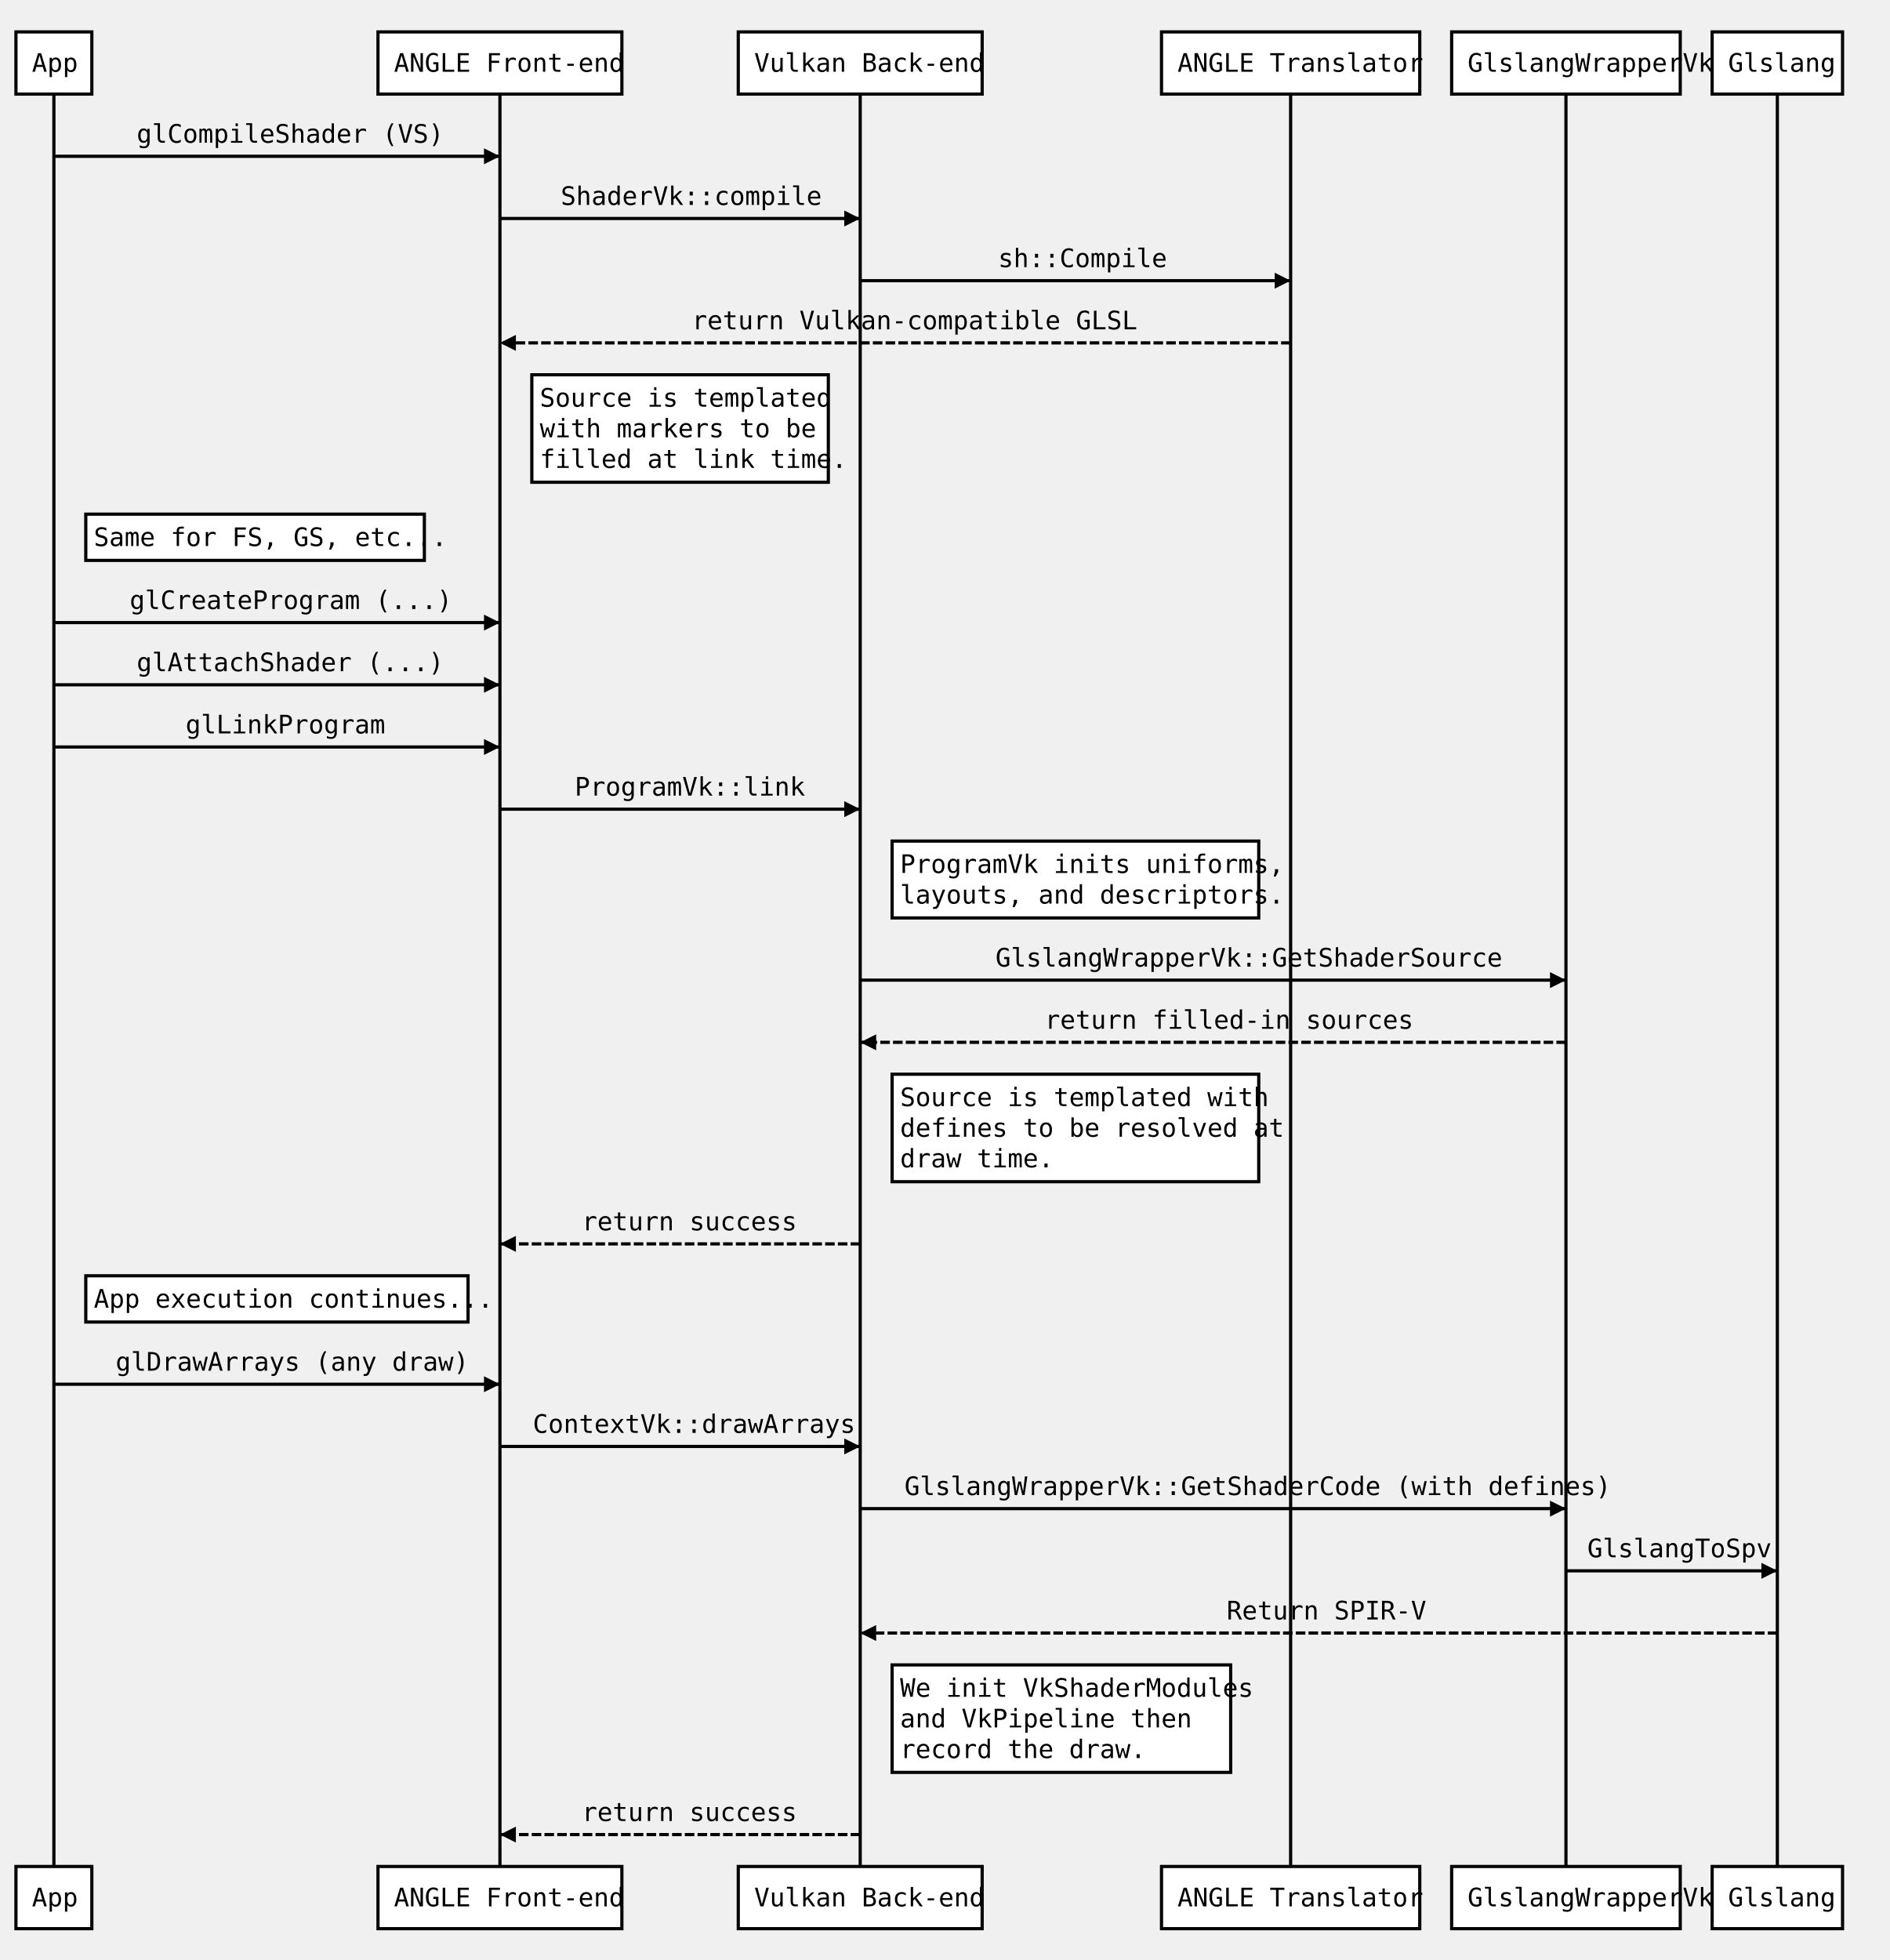
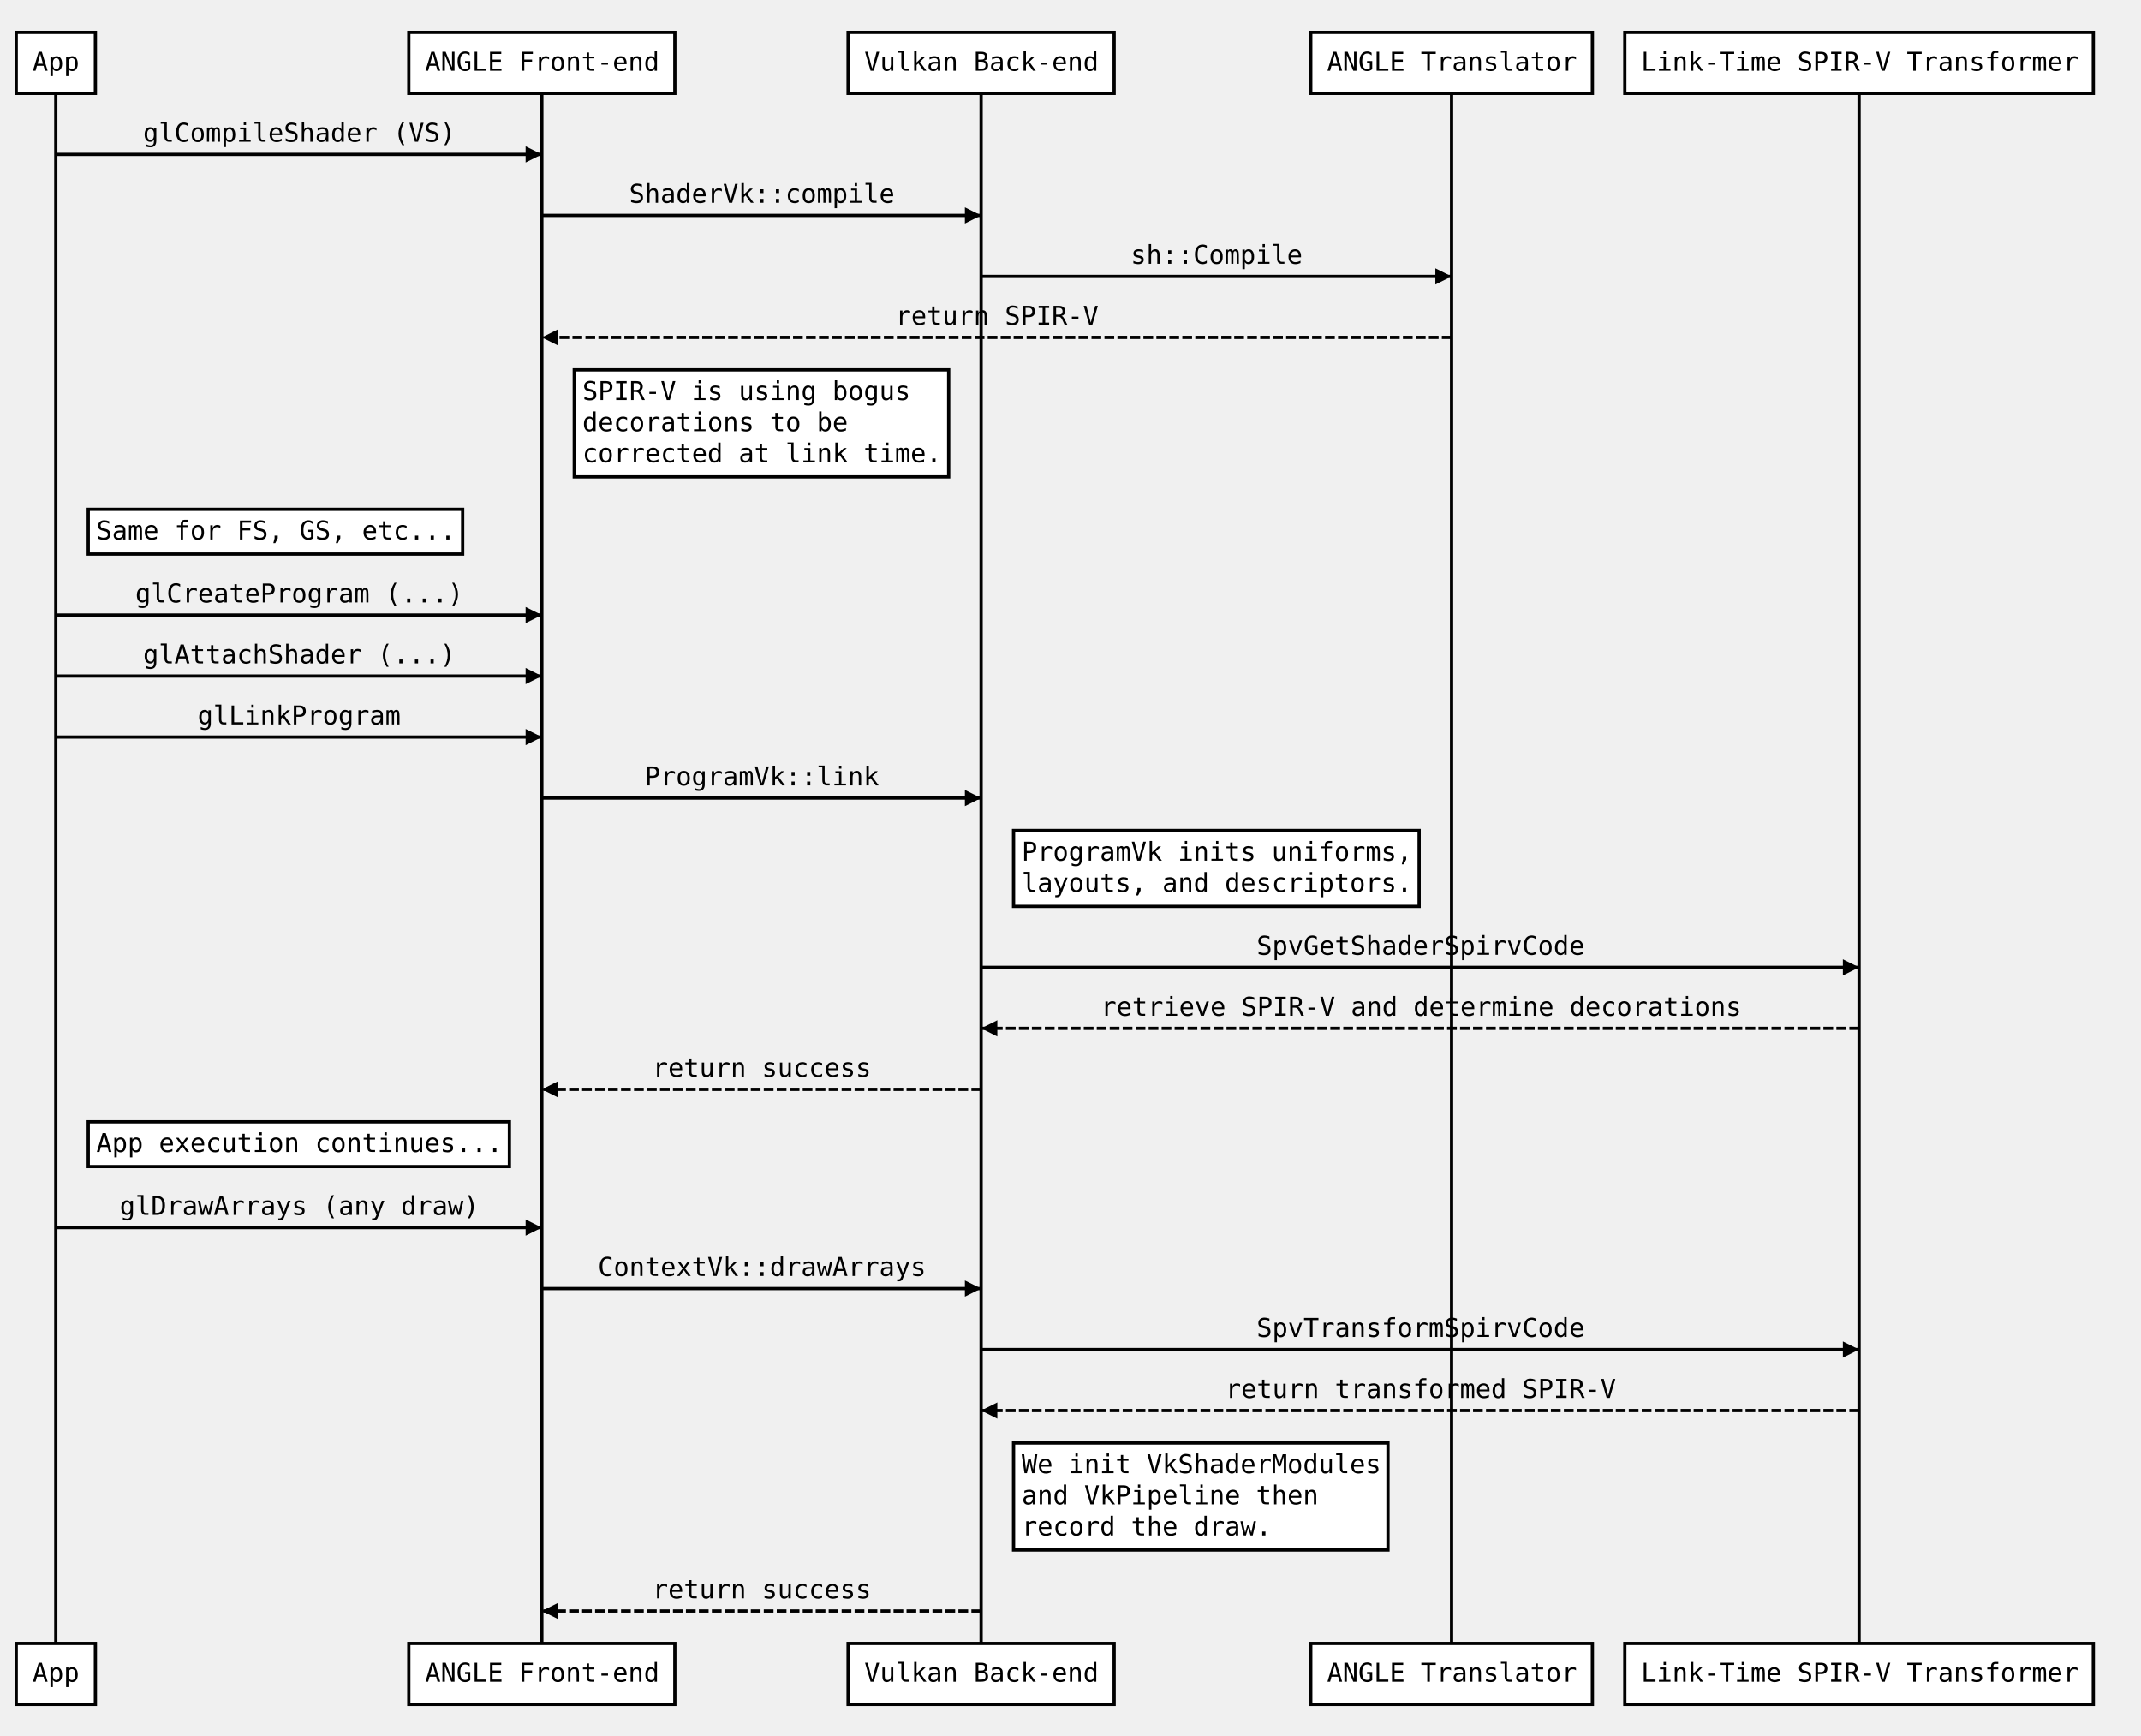
- <svg xmlns="http://www.w3.org/2000/svg" width="1185" height="1229">
+ <svg xmlns="http://www.w3.org/2000/svg" width="1320" height="1070">
  <source>participant App
participant "ANGLE Front-end"
participant "Vulkan Back-end"
participant "ANGLE Translator"
- participant "GlslangWrapperVk"
- participant "Glslang"
+ participant "Link-Time SPIR-V Transformer"

App-&gt;"ANGLE Front-end": glCompileShader (VS)
"ANGLE Front-end"-&gt;"Vulkan Back-end": ShaderVk::compile
"Vulkan Back-end"-&gt;"ANGLE Translator": sh::Compile
- "ANGLE Translator"--&gt;"ANGLE Front-end": return Vulkan-compatible GLSL
- 
- Note right of "ANGLE Front-end": Source is templated\nwith markers to be\nfilled at link time.
+ "ANGLE Translator"--&gt;"ANGLE Front-end": return SPIR-V
+ 
+ Note right of "ANGLE Front-end": SPIR-V is using bogus\ndecorations to be\ncorrected at link time.

Note right of App: Same for FS, GS, etc...

App-&gt;"ANGLE Front-end": glCreateProgram (...)
App-&gt;"ANGLE Front-end": glAttachShader (...)
App-&gt;"ANGLE Front-end": glLinkProgram
"ANGLE Front-end"-&gt;"Vulkan Back-end": ProgramVk::link

Note right of "Vulkan Back-end": ProgramVk inits uniforms,\nlayouts, and descriptors.

- "Vulkan Back-end"-&gt;GlslangWrapperVk: GlslangWrapperVk::GetShaderSource
- GlslangWrapperVk--&gt;"Vulkan Back-end": return filled-in sources
- 
- Note right of "Vulkan Back-end": Source is templated with\ndefines to be resolved at\ndraw time.
- 
+ "Vulkan Back-end"-&gt;"Link-Time SPIR-V Transformer": SpvGetShaderSpirvCode
+ "Link-Time SPIR-V Transformer"--&gt;"Vulkan Back-end": retrieve SPIR-V and determine decorations
"Vulkan Back-end"--&gt;"ANGLE Front-end": return success

Note right of App: App execution continues...

App-&gt;"ANGLE Front-end": glDrawArrays (any draw)
"ANGLE Front-end"-&gt;"Vulkan Back-end": ContextVk::drawArrays

- "Vulkan Back-end"-&gt;GlslangWrapperVk: GlslangWrapperVk::GetShaderCode (with defines)
- GlslangWrapperVk-&gt;Glslang: GlslangToSpv
- Glslang--&gt;"Vulkan Back-end": Return SPIR-V 
+ "Vulkan Back-end"-&gt;"Link-Time SPIR-V Transformer": SpvTransformSpirvCode
+ "Link-Time SPIR-V Transformer"--&gt;"Vulkan Back-end": return transformed SPIR-V

Note right of "Vulkan Back-end": We init VkShaderModules\nand VkPipeline then\nrecord the draw.

"Vulkan Back-end"--&gt;"ANGLE Front-end": return success
</source>
  <defs>
    <marker viewBox="0 0 5 5" markerWidth="5" markerHeight="5" orient="auto" refX="5" refY="2.5" id="markerArrowBlock">
      <path d="M 0 0 L 5 2.5 L 0 5 z" />
    </marker>
    <marker viewBox="0 0 9.6 16" markerWidth="4" markerHeight="16" orient="auto" refX="9.6" refY="8" id="markerArrowOpen">
      <path d="M 9.6,8 1.92,16 0,13.7 5.76,8 0,2.286 1.92,0 9.6,8 z" />
    </marker>
  </defs>
  <g class="title" />
  <g class="actor">
-     <rect x="10" y="20" width="47.594" height="39" stroke="#000000" fill="#ffffff" style="stroke-width: 2;" />
-     <text x="21" y="45" style="font-size: 16px; font-family: &quot;Andale Mono&quot;, monospace;">
+     <rect x="10" y="20" width="48.812" height="37.6" stroke="#000000" fill="#ffffff" style="stroke-width: 2;" />
+     <text x="20" y="43.6" style="font-size: 16px; font-family: &quot;Andale Mono&quot;, monospace;">
      <tspan x="20">App</tspan>
    </text>
  </g>
  <g class="actor">
-     <rect x="10" y="1170.359" width="47.594" height="39" stroke="#000000" fill="#ffffff" style="stroke-width: 2;" />
-     <text x="21" y="1195.359" style="font-size: 16px; font-family: &quot;Andale Mono&quot;, monospace;">
+     <rect x="10" y="1013.2" width="48.812" height="37.6" stroke="#000000" fill="#ffffff" style="stroke-width: 2;" />
+     <text x="20" y="1036.8" style="font-size: 16px; font-family: &quot;Andale Mono&quot;, monospace;">
      <tspan x="20">App</tspan>
    </text>
  </g>
-   <line x1="33.797" x2="33.797" y1="59" y2="1170.359" stroke="#000000" fill="none" style="stroke-width: 2;" />
-   <g class="actor">
-     <rect x="237.039" y="20" width="152.953" height="39" stroke="#000000" fill="#ffffff" style="stroke-width: 2;" />
-     <text x="248.039" y="45" style="font-size: 16px; font-family: &quot;Andale Mono&quot;, monospace;">
-       <tspan x="247.039">ANGLE Front-end</tspan>
-     </text>
-   </g>
-   <g class="actor">
-     <rect x="237.039" y="1170.359" width="152.953" height="39" stroke="#000000" fill="#ffffff" style="stroke-width: 2;" />
-     <text x="248.039" y="1195.359" style="font-size: 16px; font-family: &quot;Andale Mono&quot;, monospace;">
-       <tspan x="247.039">ANGLE Front-end</tspan>
-     </text>
-   </g>
-   <line x1="313.516" x2="313.516" y1="59" y2="1170.359" stroke="#000000" fill="none" style="stroke-width: 2;" />
-   <g class="actor">
-     <rect x="462.977" y="20" width="152.953" height="39" stroke="#000000" fill="#ffffff" style="stroke-width: 2;" />
-     <text x="473.977" y="45" style="font-size: 16px; font-family: &quot;Andale Mono&quot;, monospace;">
-       <tspan x="472.977">Vulkan Back-end</tspan>
-     </text>
-   </g>
-   <g class="actor">
-     <rect x="462.977" y="1170.359" width="152.953" height="39" stroke="#000000" fill="#ffffff" style="stroke-width: 2;" />
-     <text x="473.977" y="1195.359" style="font-size: 16px; font-family: &quot;Andale Mono&quot;, monospace;">
-       <tspan x="472.977">Vulkan Back-end</tspan>
-     </text>
-   </g>
-   <line x1="539.453" x2="539.453" y1="59" y2="1170.359" stroke="#000000" fill="none" style="stroke-width: 2;" />
-   <g class="actor">
-     <rect x="728.398" y="20" width="161.953" height="39" stroke="#000000" fill="#ffffff" style="stroke-width: 2;" />
-     <text x="739.398" y="45" style="font-size: 16px; font-family: &quot;Andale Mono&quot;, monospace;">
-       <tspan x="738.398">ANGLE Translator</tspan>
-     </text>
-   </g>
-   <g class="actor">
-     <rect x="728.398" y="1170.359" width="161.953" height="39" stroke="#000000" fill="#ffffff" style="stroke-width: 2;" />
-     <text x="739.398" y="1195.359" style="font-size: 16px; font-family: &quot;Andale Mono&quot;, monospace;">
-       <tspan x="738.398">ANGLE Translator</tspan>
-     </text>
-   </g>
-   <line x1="809.375" x2="809.375" y1="59" y2="1170.359" stroke="#000000" fill="none" style="stroke-width: 2;" />
-   <g class="actor">
-     <rect x="910.352" y="20" width="143.359" height="39" stroke="#000000" fill="#ffffff" style="stroke-width: 2;" />
-     <text x="920.352" y="45" style="font-size: 16px; font-family: &quot;Andale Mono&quot;, monospace;">
-       <tspan x="920.352">GlslangWrapperVk</tspan>
-     </text>
-   </g>
-   <g class="actor">
-     <rect x="910.352" y="1170.359" width="143.359" height="39" stroke="#000000" fill="#ffffff" style="stroke-width: 2;" />
-     <text x="920.352" y="1195.359" style="font-size: 16px; font-family: &quot;Andale Mono&quot;, monospace;">
-       <tspan x="920.352">GlslangWrapperVk</tspan>
-     </text>
-   </g>
-   <line x1="982.031" x2="982.031" y1="59" y2="1170.359" stroke="#000000" fill="none" style="stroke-width: 2;" />
-   <g class="actor">
-     <rect x="1073.711" y="20" width="81.781" height="39" stroke="#000000" fill="#ffffff" style="stroke-width: 2;" />
-     <text x="1083.711" y="45" style="font-size: 16px; font-family: &quot;Andale Mono&quot;, monospace;">
-       <tspan x="1083.711">Glslang</tspan>
-     </text>
-   </g>
-   <g class="actor">
-     <rect x="1073.711" y="1170.359" width="81.781" height="39" stroke="#000000" fill="#ffffff" style="stroke-width: 2;" />
-     <text x="1083.711" y="1195.359" style="font-size: 16px; font-family: &quot;Andale Mono&quot;, monospace;">
-       <tspan x="1083.711">Glslang</tspan>
-     </text>
-   </g>
-   <line x1="1114.602" x2="1114.602" y1="59" y2="1170.359" stroke="#000000" fill="none" style="stroke-width: 2;" />
-   <g class="signal">
-     <text x="85.688" y="89.5" style="font-size: 16px; font-family: &quot;Andale Mono&quot;, monospace;">
-       <tspan x="85.688">glCompileShader (VS)</tspan>
-     </text>
-     <line x1="33.797" x2="313.516" y1="98" y2="98" stroke="#000000" fill="none" style="stroke-width: 2; marker-end: url(&quot;#markerArrowBlock&quot;);" />
-   </g>
-   <g class="signal">
-     <text x="351.609" y="128.5" style="font-size: 16px; font-family: &quot;Andale Mono&quot;, monospace;">
-       <tspan x="351.609">ShaderVk::compile</tspan>
-     </text>
-     <line x1="313.516" x2="539.453" y1="137" y2="137" stroke="#000000" fill="none" style="stroke-width: 2; marker-end: url(&quot;#markerArrowBlock&quot;);" />
-   </g>
-   <g class="signal">
-     <text x="625.93" y="167.5" style="font-size: 16px; font-family: &quot;Andale Mono&quot;, monospace;">
-       <tspan x="625.93">sh::Compile</tspan>
-     </text>
-     <line x1="539.453" x2="809.375" y1="176" y2="176" stroke="#000000" fill="none" style="stroke-width: 2; marker-end: url(&quot;#markerArrowBlock&quot;);" />
-   </g>
-   <g class="signal">
-     <text x="433.891" y="206.5" style="font-size: 16px; font-family: &quot;Andale Mono&quot;, monospace;">
-       <tspan x="433.891">return Vulkan-compatible GLSL</tspan>
-     </text>
-     <line x1="809.375" x2="313.516" y1="215" y2="215" stroke="#000000" fill="none" style="stroke-width: 2; stroke-dasharray: 6, 2; marker-end: url(&quot;#markerArrowBlock&quot;);" />
-   </g>
-   <g class="note">
-     <rect x="333.516" y="235" width="185.938" height="67.391" stroke="#000000" fill="#ffffff" style="stroke-width: 2;" />
-     <text x="338.516" y="255" style="font-size: 16px; font-family: &quot;Andale Mono&quot;, monospace;">
-       <tspan x="338.516">Source is templated</tspan>
-       <tspan dy="1.2em" x="338.516">with markers to be</tspan>
-       <tspan dy="1.2em" x="338.516">filled at link time.</tspan>
-     </text>
-   </g>
-   <g class="note">
-     <rect x="53.797" y="322.391" width="212.328" height="29" stroke="#000000" fill="#ffffff" style="stroke-width: 2;" />
-     <text x="58.797" y="342.391" style="font-size: 16px; font-family: &quot;Andale Mono&quot;, monospace;">
-       <tspan x="58.797">Same for FS, GS, etc...</tspan>
-     </text>
-   </g>
-   <g class="signal">
-     <text x="81.289" y="381.891" style="font-size: 16px; font-family: &quot;Andale Mono&quot;, monospace;">
-       <tspan x="81.289">glCreateProgram (...)</tspan>
-     </text>
-     <line x1="33.797" x2="313.516" y1="390.391" y2="390.391" stroke="#000000" fill="none" style="stroke-width: 2; marker-end: url(&quot;#markerArrowBlock&quot;);" />
-   </g>
-   <g class="signal">
-     <text x="85.688" y="420.891" style="font-size: 16px; font-family: &quot;Andale Mono&quot;, monospace;">
-       <tspan x="85.688">glAttachShader (...)</tspan>
-     </text>
-     <line x1="33.797" x2="313.516" y1="429.391" y2="429.391" stroke="#000000" fill="none" style="stroke-width: 2; marker-end: url(&quot;#markerArrowBlock&quot;);" />
-   </g>
-   <g class="signal">
-     <text x="116.375" y="459.891" style="font-size: 16px; font-family: &quot;Andale Mono&quot;, monospace;">
-       <tspan x="116.375">glLinkProgram</tspan>
-     </text>
-     <line x1="33.797" x2="313.516" y1="468.391" y2="468.391" stroke="#000000" fill="none" style="stroke-width: 2; marker-end: url(&quot;#markerArrowBlock&quot;);" />
-   </g>
-   <g class="signal">
-     <text x="360.406" y="498.891" style="font-size: 16px; font-family: &quot;Andale Mono&quot;, monospace;">
-       <tspan x="360.406">ProgramVk::link</tspan>
-     </text>
-     <line x1="313.516" x2="539.453" y1="507.391" y2="507.391" stroke="#000000" fill="none" style="stroke-width: 2; marker-end: url(&quot;#markerArrowBlock&quot;);" />
-   </g>
-   <g class="note">
-     <rect x="559.453" y="527.391" width="229.922" height="48.188" stroke="#000000" fill="#ffffff" style="stroke-width: 2;" />
-     <text x="564.453" y="547.391" style="font-size: 16px; font-family: &quot;Andale Mono&quot;, monospace;">
-       <tspan x="564.453">ProgramVk inits uniforms,</tspan>
-       <tspan dy="1.2em" x="564.453">layouts, and descriptors.</tspan>
-     </text>
-   </g>
-   <g class="signal">
-     <text x="624.289" y="606.078" style="font-size: 16px; font-family: &quot;Andale Mono&quot;, monospace;">
-       <tspan x="624.289">GlslangWrapperVk::GetShaderSource</tspan>
-     </text>
-     <line x1="539.453" x2="982.031" y1="614.578" y2="614.578" stroke="#000000" fill="none" style="stroke-width: 2; marker-end: url(&quot;#markerArrowBlock&quot;);" />
-   </g>
-   <g class="signal">
-     <text x="655.18" y="645.078" style="font-size: 16px; font-family: &quot;Andale Mono&quot;, monospace;">
-       <tspan x="655.18">return filled-in sources</tspan>
-     </text>
-     <line x1="982.031" x2="539.453" y1="653.578" y2="653.578" stroke="#000000" fill="none" style="stroke-width: 2; stroke-dasharray: 6, 2; marker-end: url(&quot;#markerArrowBlock&quot;);" />
-   </g>
-   <g class="note">
-     <rect x="559.453" y="673.578" width="229.922" height="67.391" stroke="#000000" fill="#ffffff" style="stroke-width: 2;" />
-     <text x="564.453" y="693.578" style="font-size: 16px; font-family: &quot;Andale Mono&quot;, monospace;">
-       <tspan x="564.453">Source is templated with</tspan>
-       <tspan dy="1.2em" x="564.453">defines to be resolved at</tspan>
-       <tspan dy="1.2em" x="564.453">draw time.</tspan>
-     </text>
-   </g>
-   <g class="signal">
-     <text x="364.906" y="771.469" style="font-size: 16px; font-family: &quot;Andale Mono&quot;, monospace;">
-       <tspan x="364.906">return success</tspan>
-     </text>
-     <line x1="539.453" x2="313.516" y1="779.969" y2="779.969" stroke="#000000" fill="none" style="stroke-width: 2; stroke-dasharray: 6, 2; marker-end: url(&quot;#markerArrowBlock&quot;);" />
-   </g>
-   <g class="note">
-     <rect x="53.797" y="799.969" width="239.719" height="29" stroke="#000000" fill="#ffffff" style="stroke-width: 2;" />
-     <text x="59.797" y="819.969" style="font-size: 16px; font-family: &quot;Andale Mono&quot;, monospace;">
-       <tspan x="58.797">App execution continues...</tspan>
-     </text>
-   </g>
-   <g class="signal">
-     <text x="72.492" y="859.469" style="font-size: 16px; font-family: &quot;Andale Mono&quot;, monospace;">
-       <tspan x="72.492">glDrawArrays (any draw)</tspan>
-     </text>
-     <line x1="33.797" x2="313.516" y1="867.969" y2="867.969" stroke="#000000" fill="none" style="stroke-width: 2; marker-end: url(&quot;#markerArrowBlock&quot;);" />
-   </g>
-   <g class="signal">
-     <text x="334.117" y="898.469" style="font-size: 16px; font-family: &quot;Andale Mono&quot;, monospace;">
-       <tspan x="334.117">ContextVk::drawArrays</tspan>
-     </text>
-     <line x1="313.516" x2="539.453" y1="906.969" y2="906.969" stroke="#000000" fill="none" style="stroke-width: 2; marker-end: url(&quot;#markerArrowBlock&quot;);" />
-   </g>
-   <g class="signal">
-     <text x="567.211" y="937.469" style="font-size: 16px; font-family: &quot;Andale Mono&quot;, monospace;">
-       <tspan x="567.211">GlslangWrapperVk::GetShaderCode (with defines)</tspan>
-     </text>
-     <line x1="539.453" x2="982.031" y1="945.969" y2="945.969" stroke="#000000" fill="none" style="stroke-width: 2; marker-end: url(&quot;#markerArrowBlock&quot;);" />
-   </g>
-   <g class="signal">
-     <text x="995.434" y="976.469" style="font-size: 16px; font-family: &quot;Andale Mono&quot;, monospace;">
-       <tspan x="995.434">GlslangToSpv</tspan>
-     </text>
-     <line x1="982.031" x2="1114.602" y1="984.969" y2="984.969" stroke="#000000" fill="none" style="stroke-width: 2; marker-end: url(&quot;#markerArrowBlock&quot;);" />
-   </g>
-   <g class="signal">
-     <text x="769.246" y="1015.469" style="font-size: 16px; font-family: &quot;Andale Mono&quot;, monospace;">
-       <tspan x="769.246">Return SPIR-V</tspan>
-     </text>
-     <line x1="1114.602" x2="539.453" y1="1023.969" y2="1023.969" stroke="#000000" fill="none" style="stroke-width: 2; stroke-dasharray: 6, 2; marker-end: url(&quot;#markerArrowBlock&quot;);" />
-   </g>
-   <g class="note">
-     <rect x="559.453" y="1043.969" width="212.328" height="67.391" stroke="#000000" fill="#ffffff" style="stroke-width: 2;" />
-     <text x="564.453" y="1063.969" style="font-size: 16px; font-family: &quot;Andale Mono&quot;, monospace;">
-       <tspan x="564.453">We init VkShaderModules</tspan>
-       <tspan dy="1.2em" x="564.453">and VkPipeline then</tspan>
-       <tspan dy="1.2em" x="564.453">record the draw.</tspan>
-     </text>
-   </g>
-   <g class="signal">
-     <text x="364.906" y="1141.859" style="font-size: 16px; font-family: &quot;Andale Mono&quot;, monospace;">
-       <tspan x="364.906">return success</tspan>
-     </text>
-     <line x1="539.453" x2="313.516" y1="1150.359" y2="1150.359" stroke="#000000" fill="none" style="stroke-width: 2; stroke-dasharray: 6, 2; marker-end: url(&quot;#markerArrowBlock&quot;);" />
+   <line x1="34.406" x2="34.406" y1="57.6" y2="1013.2" stroke="#000000" fill="none" style="stroke-width: 2;" />
+   <g class="actor">
+     <rect x="252.044" y="20" width="164.025" height="37.6" stroke="#000000" fill="#ffffff" style="stroke-width: 2;" />
+     <text x="262.044" y="43.6" style="font-size: 16px; font-family: &quot;Andale Mono&quot;, monospace;">
+       <tspan x="262.044">ANGLE Front-end</tspan>
+     </text>
+   </g>
+   <g class="actor">
+     <rect x="252.044" y="1013.2" width="164.025" height="37.6" stroke="#000000" fill="#ffffff" style="stroke-width: 2;" />
+     <text x="262.044" y="1036.8" style="font-size: 16px; font-family: &quot;Andale Mono&quot;, monospace;">
+       <tspan x="262.044">ANGLE Front-end</tspan>
+     </text>
+   </g>
+   <line x1="334.056" x2="334.056" y1="57.6" y2="1013.2" stroke="#000000" fill="none" style="stroke-width: 2;" />
+   <g class="actor">
+     <rect x="522.881" y="20" width="164.025" height="37.6" stroke="#000000" fill="#ffffff" style="stroke-width: 2;" />
+     <text x="532.881" y="43.6" style="font-size: 16px; font-family: &quot;Andale Mono&quot;, monospace;">
+       <tspan x="532.881">Vulkan Back-end</tspan>
+     </text>
+   </g>
+   <g class="actor">
+     <rect x="522.881" y="1013.2" width="164.025" height="37.6" stroke="#000000" fill="#ffffff" style="stroke-width: 2;" />
+     <text x="532.881" y="1036.8" style="font-size: 16px; font-family: &quot;Andale Mono&quot;, monospace;">
+       <tspan x="532.881">Vulkan Back-end</tspan>
+     </text>
+   </g>
+   <line x1="604.894" x2="604.894" y1="57.6" y2="1013.2" stroke="#000000" fill="none" style="stroke-width: 2;" />
+   <g class="actor">
+     <rect x="808.131" y="20" width="173.625" height="37.6" stroke="#000000" fill="#ffffff" style="stroke-width: 2;" />
+     <text x="818.131" y="43.6" style="font-size: 16px; font-family: &quot;Andale Mono&quot;, monospace;">
+       <tspan x="818.131">ANGLE Translator</tspan>
+     </text>
+   </g>
+   <g class="actor">
+     <rect x="808.131" y="1013.2" width="173.625" height="37.6" stroke="#000000" fill="#ffffff" style="stroke-width: 2;" />
+     <text x="818.131" y="1036.8" style="font-size: 16px; font-family: &quot;Andale Mono&quot;, monospace;">
+       <tspan x="818.131">ANGLE Translator</tspan>
+     </text>
+   </g>
+   <line x1="894.944" x2="894.944" y1="57.6" y2="1013.2" stroke="#000000" fill="none" style="stroke-width: 2;" />
+   <g class="actor">
+     <rect x="1001.756" y="20" width="288.85" height="37.6" stroke="#000000" fill="#ffffff" style="stroke-width: 2;" />
+     <text x="1011.756" y="43.6" style="font-size: 16px; font-family: &quot;Andale Mono&quot;, monospace;">
+       <tspan x="1011.756">Link-Time SPIR-V Transformer</tspan>
+     </text>
+   </g>
+   <g class="actor">
+     <rect x="1001.756" y="1013.2" width="288.85" height="37.6" stroke="#000000" fill="#ffffff" style="stroke-width: 2;" />
+     <text x="1011.756" y="1036.8" style="font-size: 16px; font-family: &quot;Andale Mono&quot;, monospace;">
+       <tspan x="1011.756">Link-Time SPIR-V Transformer</tspan>
+     </text>
+   </g>
+   <line x1="1146.181" x2="1146.181" y1="57.6" y2="1013.2" stroke="#000000" fill="none" style="stroke-width: 2;" />
+   <g class="signal">
+     <text x="88.213" y="87.4" style="font-size: 16px; font-family: &quot;Andale Mono&quot;, monospace;">
+       <tspan x="88.213">glCompileShader (VS)</tspan>
+     </text>
+     <line x1="34.406" x2="334.056" y1="95.2" y2="95.2" stroke="#000000" fill="none" style="stroke-width: 2; marker-end: url(&quot;#markerArrowBlock&quot;);" />
+   </g>
+   <g class="signal">
+     <text x="387.856" y="125" style="font-size: 16px; font-family: &quot;Andale Mono&quot;, monospace;">
+       <tspan x="387.856">ShaderVk::compile</tspan>
+     </text>
+     <line x1="334.056" x2="604.894" y1="132.8" y2="132.8" stroke="#000000" fill="none" style="stroke-width: 2; marker-end: url(&quot;#markerArrowBlock&quot;);" />
+   </g>
+   <g class="signal">
+     <text x="697.106" y="162.6" style="font-size: 16px; font-family: &quot;Andale Mono&quot;, monospace;">
+       <tspan x="697.106">sh::Compile</tspan>
+     </text>
+     <line x1="604.894" x2="894.944" y1="170.4" y2="170.4" stroke="#000000" fill="none" style="stroke-width: 2; marker-end: url(&quot;#markerArrowBlock&quot;);" />
+   </g>
+   <g class="signal">
+     <text x="552.088" y="200.2" style="font-size: 16px; font-family: &quot;Andale Mono&quot;, monospace;">
+       <tspan x="552.088">return SPIR-V</tspan>
+     </text>
+     <line x1="894.944" x2="334.056" y1="208" y2="208" stroke="#000000" fill="none" style="stroke-width: 2; stroke-dasharray: 6, 2; marker-end: url(&quot;#markerArrowBlock&quot;);" />
+   </g>
+   <g class="note">
+     <rect x="354.056" y="228" width="230.838" height="66" stroke="#000000" fill="#ffffff" style="stroke-width: 2;" />
+     <text x="359.056" y="246.6" style="font-size: 16px; font-family: &quot;Andale Mono&quot;, monospace;">
+       <tspan x="359.056">SPIR-V is using bogus</tspan>
+       <tspan dy="1.2em" x="359.056">decorations to be</tspan>
+       <tspan dy="1.2em" x="359.056">corrected at link time.</tspan>
+     </text>
+   </g>
+   <g class="note">
+     <rect x="54.406" y="314" width="230.838" height="27.6" stroke="#000000" fill="#ffffff" style="stroke-width: 2;" />
+     <text x="59.406" y="332.6" style="font-size: 16px; font-family: &quot;Andale Mono&quot;, monospace;">
+       <tspan x="59.406">Same for FS, GS, etc...</tspan>
+     </text>
+   </g>
+   <g class="signal">
+     <text x="83.413" y="371.4" style="font-size: 16px; font-family: &quot;Andale Mono&quot;, monospace;">
+       <tspan x="83.413">glCreateProgram (...)</tspan>
+     </text>
+     <line x1="34.406" x2="334.056" y1="379.2" y2="379.2" stroke="#000000" fill="none" style="stroke-width: 2; marker-end: url(&quot;#markerArrowBlock&quot;);" />
+   </g>
+   <g class="signal">
+     <text x="88.213" y="409" style="font-size: 16px; font-family: &quot;Andale Mono&quot;, monospace;">
+       <tspan x="88.213">glAttachShader (...)</tspan>
+     </text>
+     <line x1="34.406" x2="334.056" y1="416.8" y2="416.8" stroke="#000000" fill="none" style="stroke-width: 2; marker-end: url(&quot;#markerArrowBlock&quot;);" />
+   </g>
+   <g class="signal">
+     <text x="121.819" y="446.6" style="font-size: 16px; font-family: &quot;Andale Mono&quot;, monospace;">
+       <tspan x="121.819">glLinkProgram</tspan>
+     </text>
+     <line x1="34.406" x2="334.056" y1="454.4" y2="454.4" stroke="#000000" fill="none" style="stroke-width: 2; marker-end: url(&quot;#markerArrowBlock&quot;);" />
+   </g>
+   <g class="signal">
+     <text x="397.463" y="484.2" style="font-size: 16px; font-family: &quot;Andale Mono&quot;, monospace;">
+       <tspan x="397.463">ProgramVk::link</tspan>
+     </text>
+     <line x1="334.056" x2="604.894" y1="492" y2="492" stroke="#000000" fill="none" style="stroke-width: 2; marker-end: url(&quot;#markerArrowBlock&quot;);" />
+   </g>
+   <g class="note">
+     <rect x="624.894" y="512" width="250.05" height="46.8" stroke="#000000" fill="#ffffff" style="stroke-width: 2;" />
+     <text x="629.894" y="530.6" style="font-size: 16px; font-family: &quot;Andale Mono&quot;, monospace;">
+       <tspan x="629.894">ProgramVk inits uniforms,</tspan>
+       <tspan dy="1.2em" x="629.894">layouts, and descriptors.</tspan>
+     </text>
+   </g>
+   <g class="signal">
+     <text x="774.719" y="588.6" style="font-size: 16px; font-family: &quot;Andale Mono&quot;, monospace;">
+       <tspan x="774.719">SpvGetShaderSpirvCode</tspan>
+     </text>
+     <line x1="604.894" x2="1146.181" y1="596.4" y2="596.4" stroke="#000000" fill="none" style="stroke-width: 2; marker-end: url(&quot;#markerArrowBlock&quot;);" />
+   </g>
+   <g class="signal">
+     <text x="678.7" y="626.2" style="font-size: 16px; font-family: &quot;Andale Mono&quot;, monospace;">
+       <tspan x="678.7">retrieve SPIR-V and determine decorations</tspan>
+     </text>
+     <line x1="1146.181" x2="604.894" y1="634" y2="634" stroke="#000000" fill="none" style="stroke-width: 2; stroke-dasharray: 6, 2; marker-end: url(&quot;#markerArrowBlock&quot;);" />
+   </g>
+   <g class="signal">
+     <text x="402.263" y="663.8" style="font-size: 16px; font-family: &quot;Andale Mono&quot;, monospace;">
+       <tspan x="402.263">return success</tspan>
+     </text>
+     <line x1="604.894" x2="334.056" y1="671.6" y2="671.6" stroke="#000000" fill="none" style="stroke-width: 2; stroke-dasharray: 6, 2; marker-end: url(&quot;#markerArrowBlock&quot;);" />
+   </g>
+   <g class="note">
+     <rect x="54.406" y="691.6" width="259.65" height="27.6" stroke="#000000" fill="#ffffff" style="stroke-width: 2;" />
+     <text x="59.406" y="710.2" style="font-size: 16px; font-family: &quot;Andale Mono&quot;, monospace;">
+       <tspan x="59.406">App execution continues...</tspan>
+     </text>
+   </g>
+   <g class="signal">
+     <text x="73.812" y="749" style="font-size: 16px; font-family: &quot;Andale Mono&quot;, monospace;">
+       <tspan x="73.812">glDrawArrays (any draw)</tspan>
+     </text>
+     <line x1="34.406" x2="334.056" y1="756.8" y2="756.8" stroke="#000000" fill="none" style="stroke-width: 2; marker-end: url(&quot;#markerArrowBlock&quot;);" />
+   </g>
+   <g class="signal">
+     <text x="368.656" y="786.6" style="font-size: 16px; font-family: &quot;Andale Mono&quot;, monospace;">
+       <tspan x="368.656">ContextVk::drawArrays</tspan>
+     </text>
+     <line x1="334.056" x2="604.894" y1="794.4" y2="794.4" stroke="#000000" fill="none" style="stroke-width: 2; marker-end: url(&quot;#markerArrowBlock&quot;);" />
+   </g>
+   <g class="signal">
+     <text x="774.719" y="824.2" style="font-size: 16px; font-family: &quot;Andale Mono&quot;, monospace;">
+       <tspan x="774.719">SpvTransformSpirvCode</tspan>
+     </text>
+     <line x1="604.894" x2="1146.181" y1="832" y2="832" stroke="#000000" fill="none" style="stroke-width: 2; marker-end: url(&quot;#markerArrowBlock&quot;);" />
+   </g>
+   <g class="signal">
+     <text x="755.513" y="861.8" style="font-size: 16px; font-family: &quot;Andale Mono&quot;, monospace;">
+       <tspan x="755.513">return transformed SPIR-V</tspan>
+     </text>
+     <line x1="1146.181" x2="604.894" y1="869.6" y2="869.6" stroke="#000000" fill="none" style="stroke-width: 2; stroke-dasharray: 6, 2; marker-end: url(&quot;#markerArrowBlock&quot;);" />
+   </g>
+   <g class="note">
+     <rect x="624.894" y="889.6" width="230.838" height="66" stroke="#000000" fill="#ffffff" style="stroke-width: 2;" />
+     <text x="629.894" y="908.2" style="font-size: 16px; font-family: &quot;Andale Mono&quot;, monospace;">
+       <tspan x="629.894">We init VkShaderModules</tspan>
+       <tspan dy="1.2em" x="629.894">and VkPipeline then</tspan>
+       <tspan dy="1.2em" x="629.894">record the draw.</tspan>
+     </text>
+   </g>
+   <g class="signal">
+     <text x="402.263" y="985.4" style="font-size: 16px; font-family: &quot;Andale Mono&quot;, monospace;">
+       <tspan x="402.263">return success</tspan>
+     </text>
+     <line x1="604.894" x2="334.056" y1="993.2" y2="993.2" stroke="#000000" fill="none" style="stroke-width: 2; stroke-dasharray: 6, 2; marker-end: url(&quot;#markerArrowBlock&quot;);" />
  </g>
</svg>
